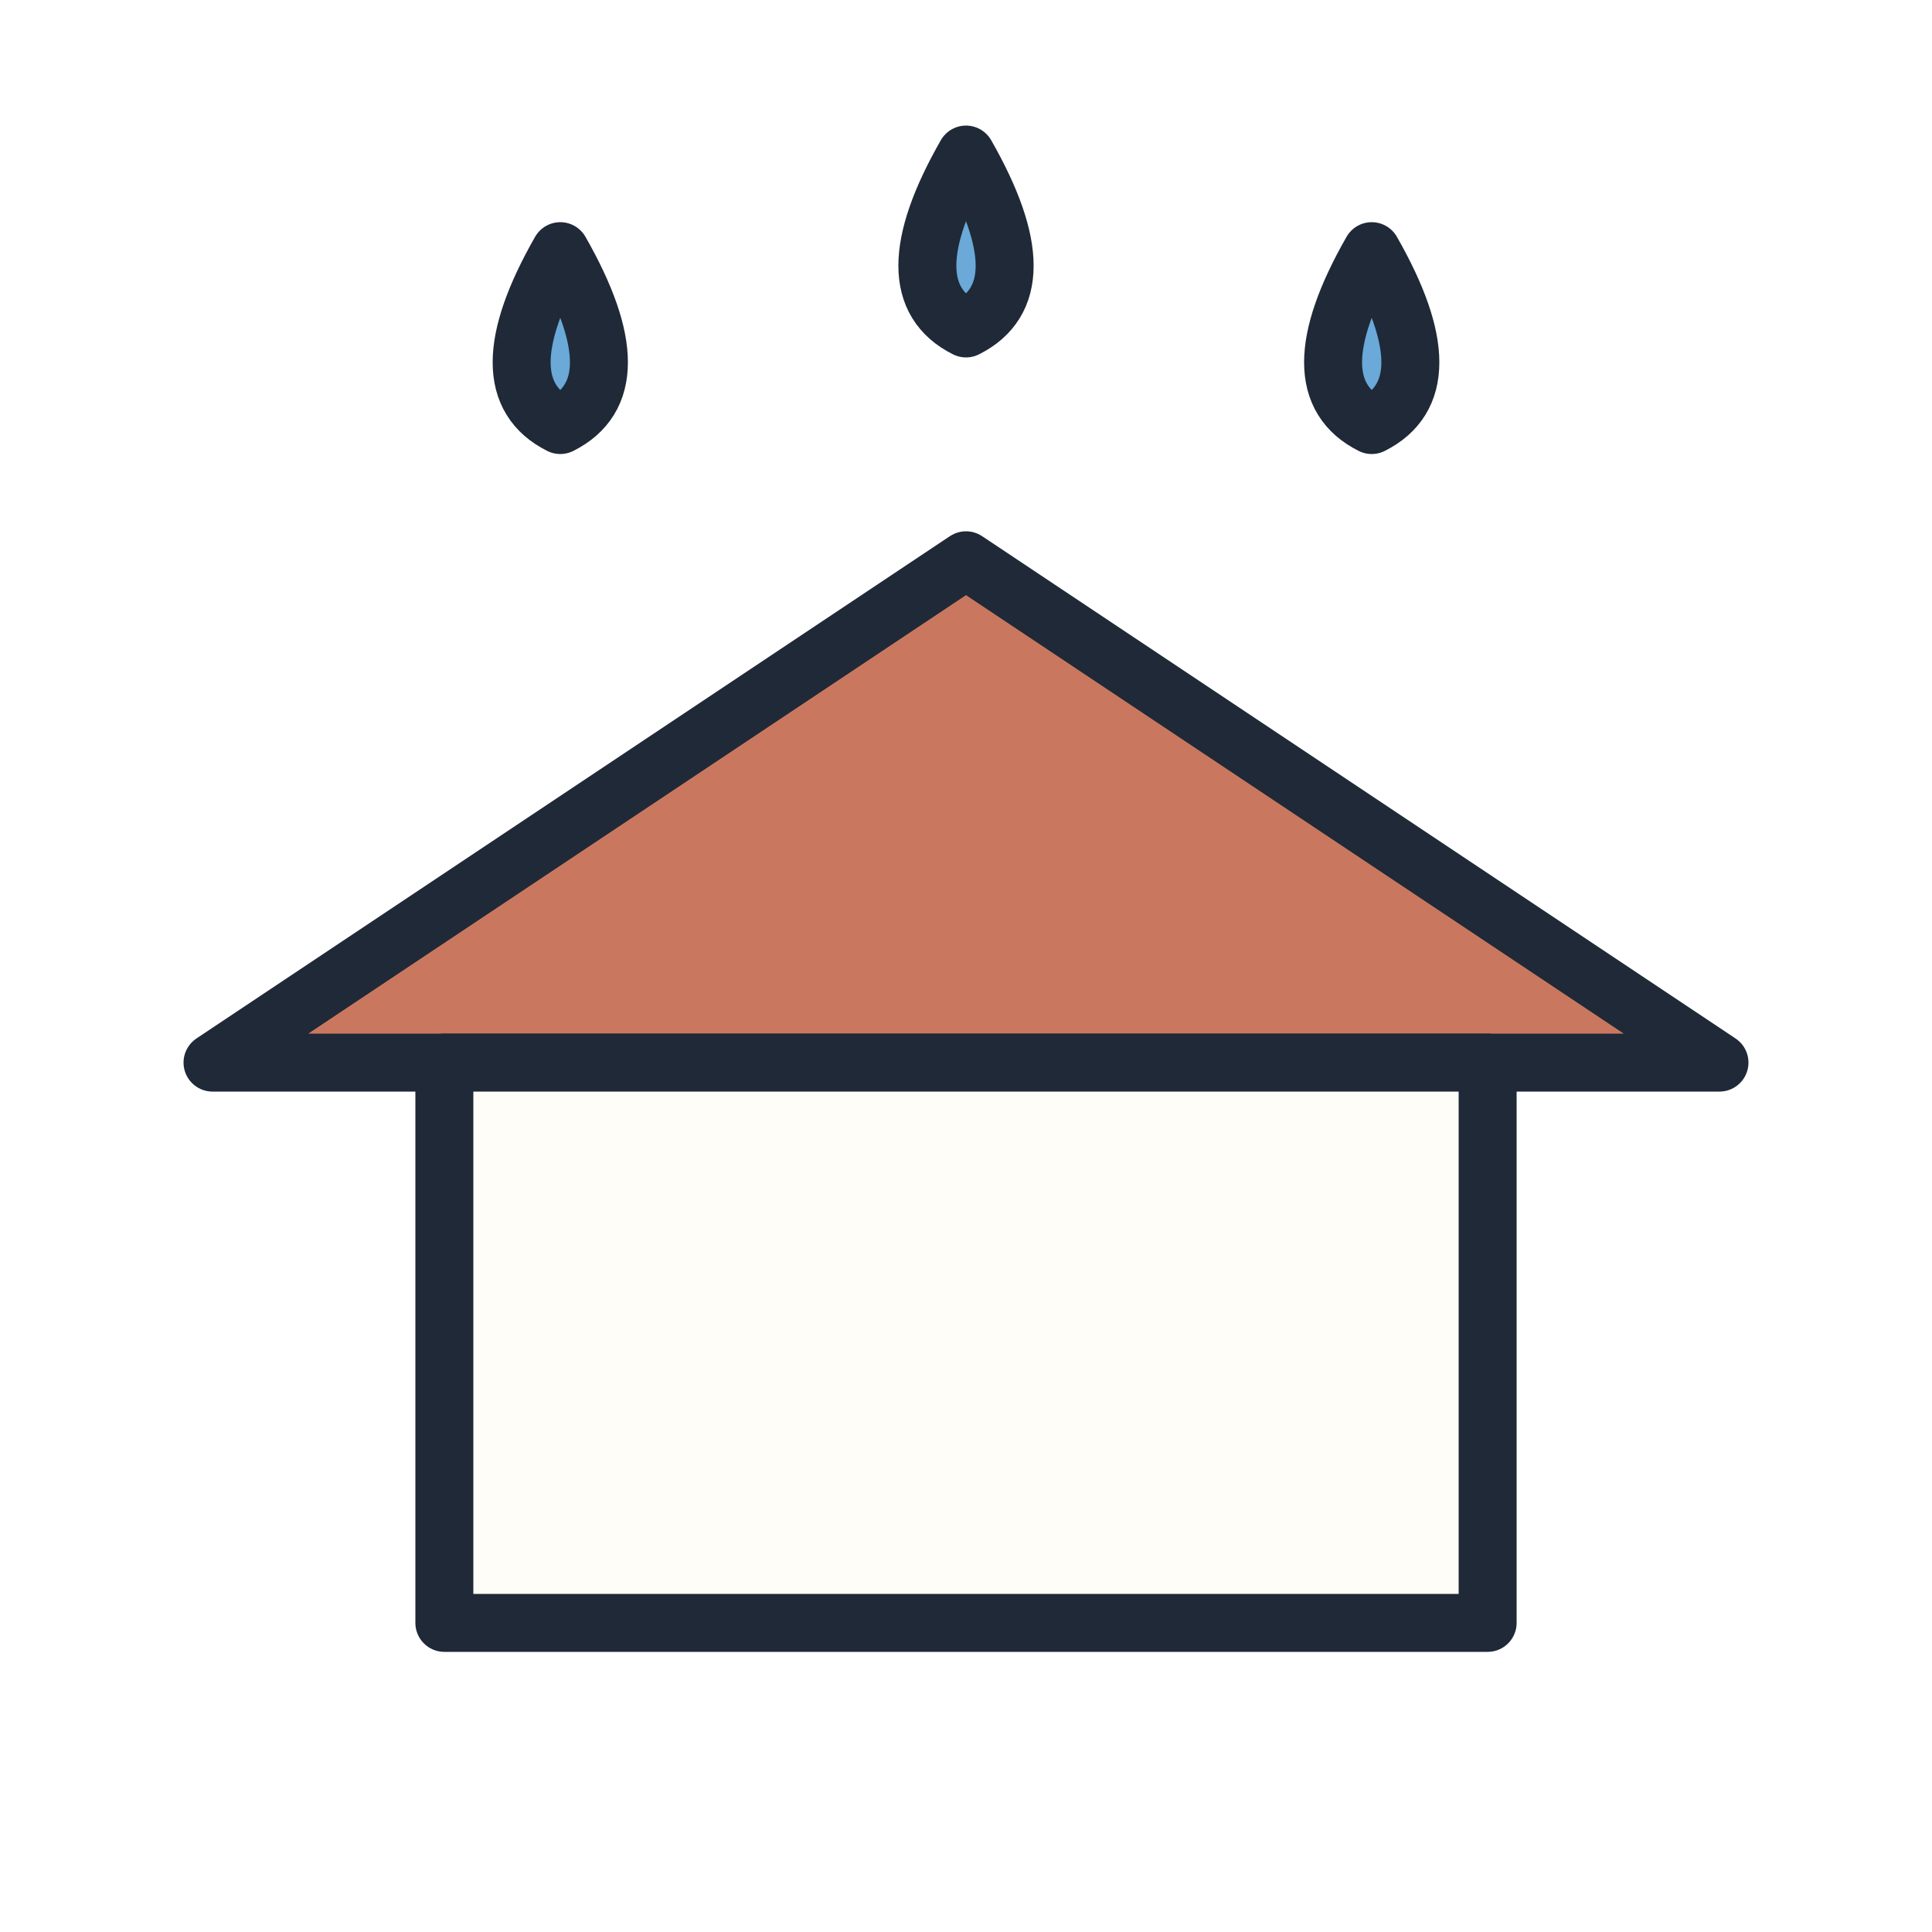
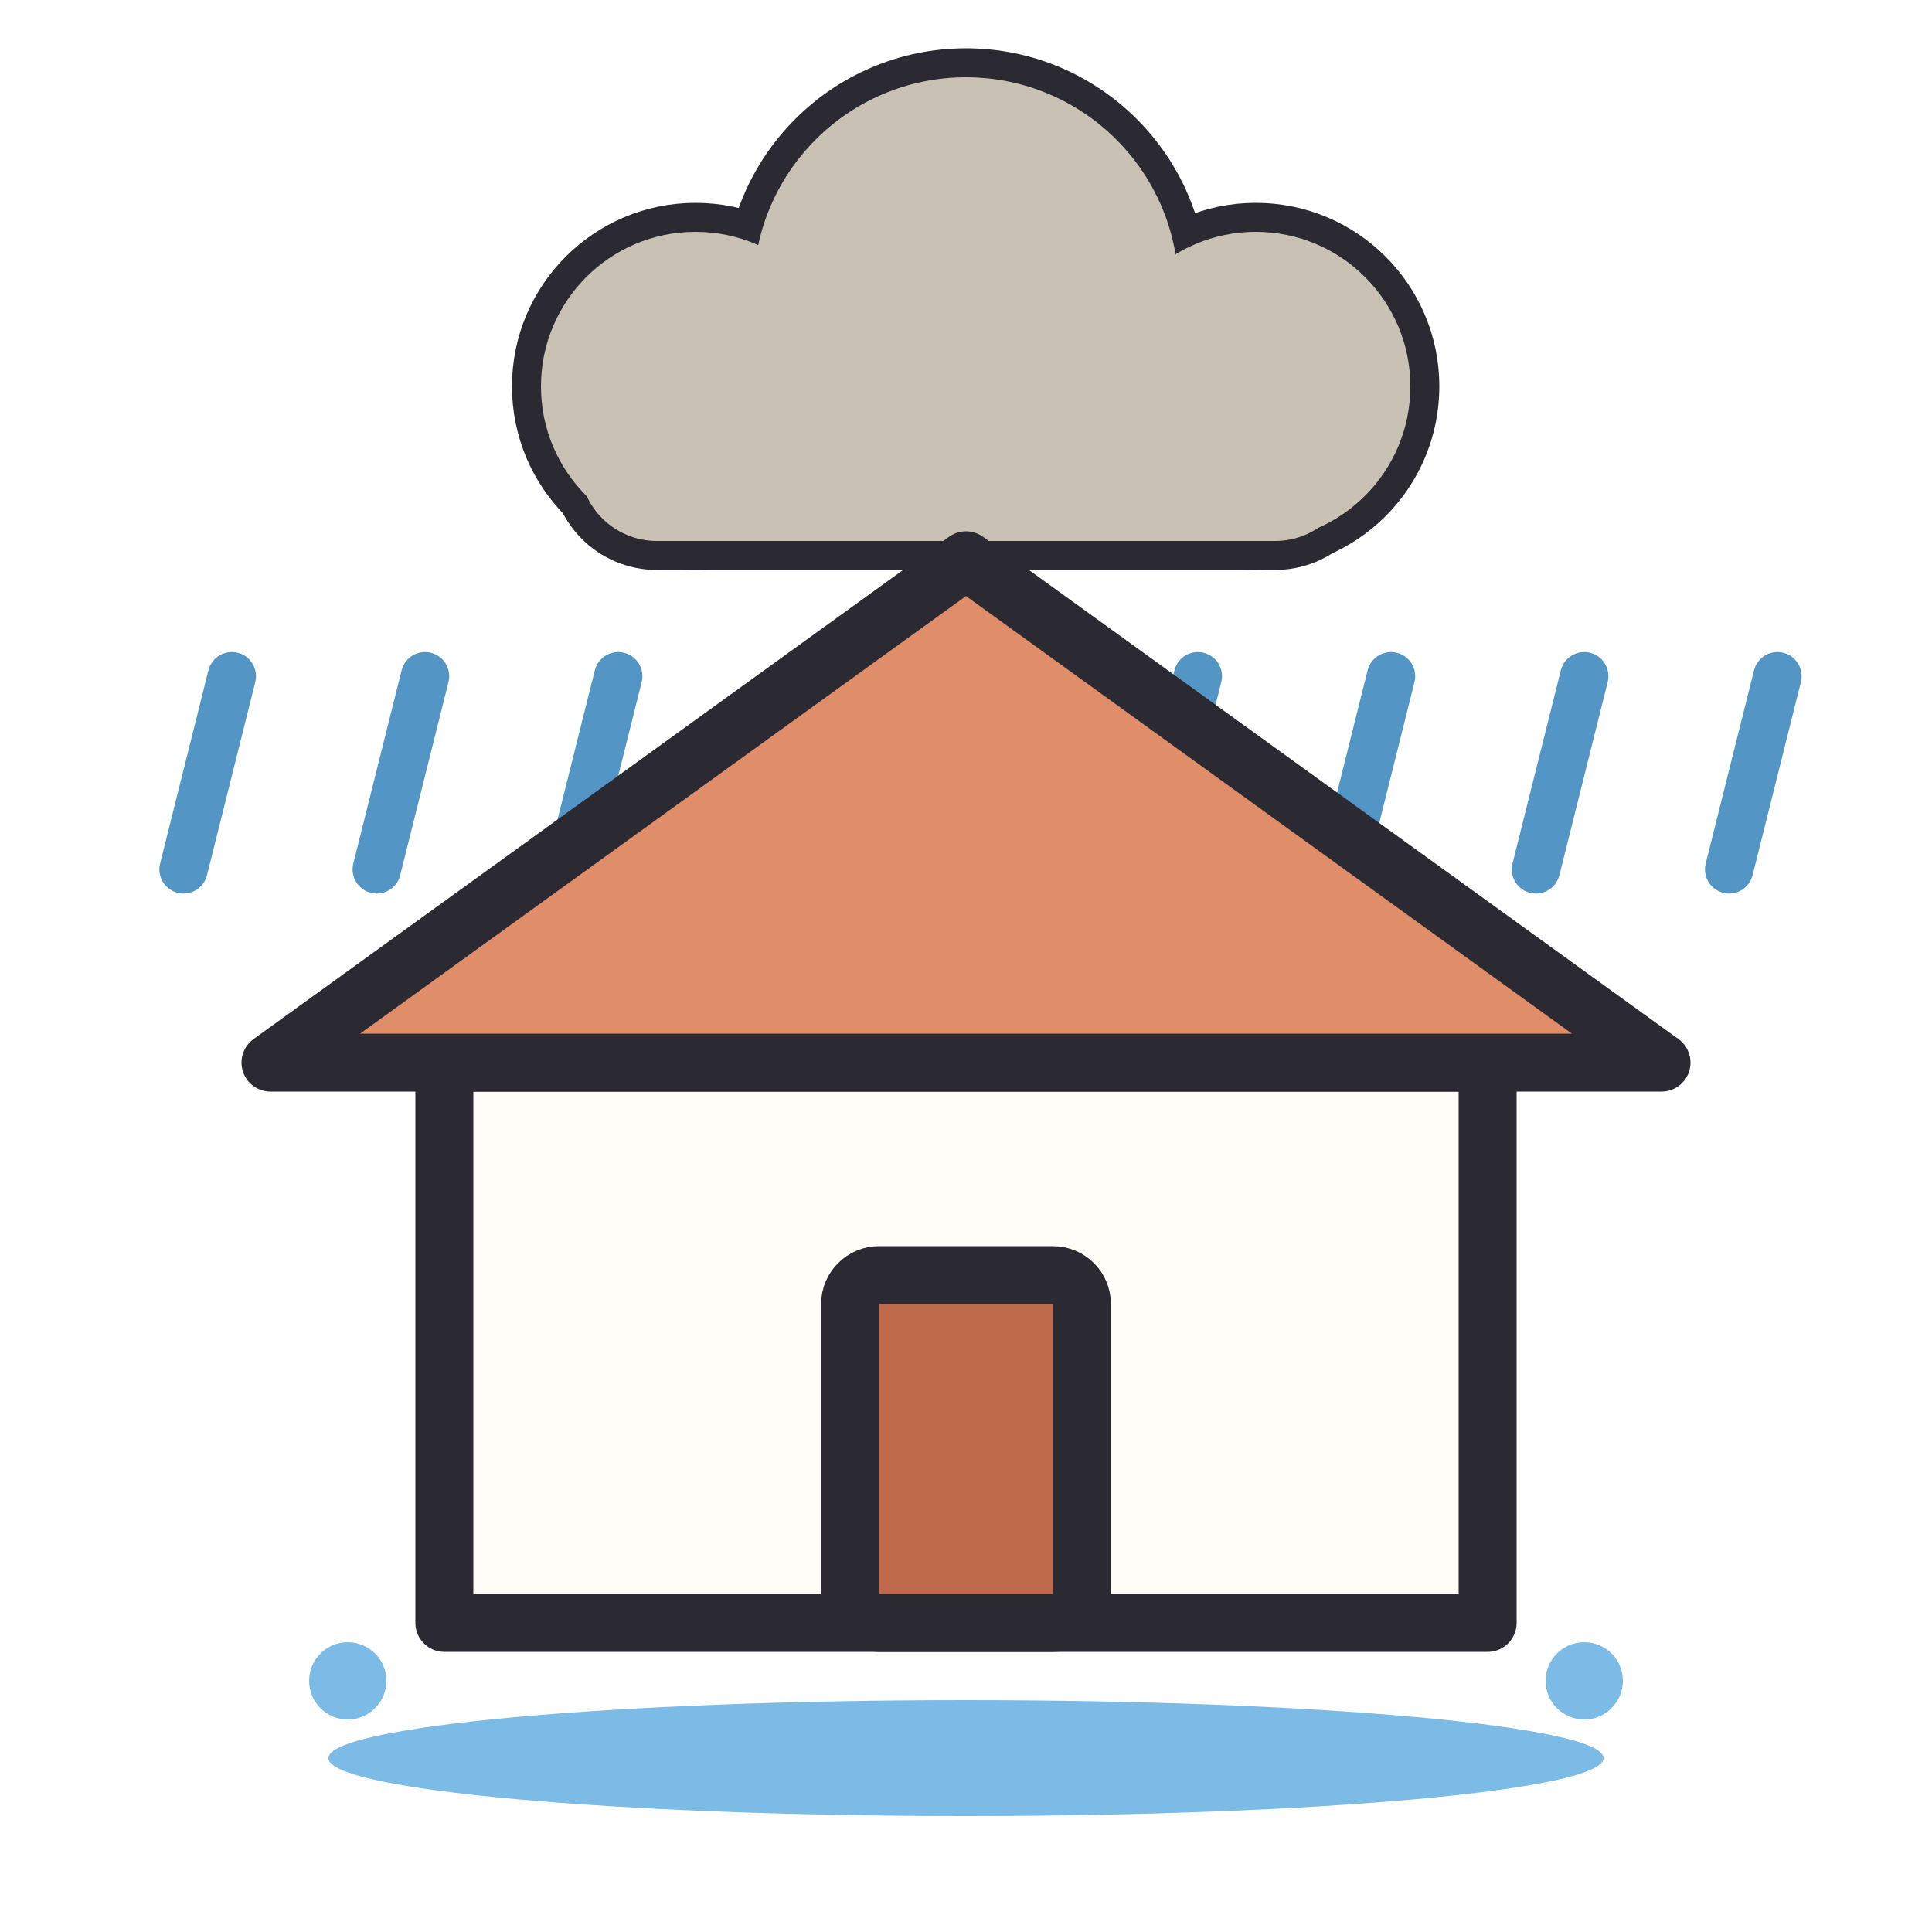
<svg xmlns="http://www.w3.org/2000/svg" viewBox="0 0 200 200" width="200" height="200" role="img" fill="none">
-   <g stroke="#1f2937" stroke-width="6" stroke-linejoin="round">
-     <polygon points="100,58 178,110 22,110" fill="#c9785f" />
-     <rect x="46" y="110" width="108" height="58" fill="#fffdf7" />
-     <path d="M58 26 q8 14 0 18 q-8 -4 0 -18 z" fill="#6aa9d8" />
-     <path d="M100 16 q8 14 0 18 q-8 -4 0 -18 z" fill="#6aa9d8" />
-     <path d="M142 26 q8 14 0 18 q-8 -4 0 -18 z" fill="#6aa9d8" />
-   </g>
+   <circle cx="72" cy="40" r="16" fill="#c9c2b4" stroke="#2b2a33" stroke-width="6" stroke-linejoin="round" stroke-linecap="round" />
+   <circle cx="100" cy="30" r="22" fill="#c9c2b4" stroke="#2b2a33" stroke-width="6" stroke-linejoin="round" stroke-linecap="round" />
+   <circle cx="130" cy="40" r="16" fill="#c9c2b4" stroke="#2b2a33" stroke-width="6" stroke-linejoin="round" stroke-linecap="round" />
+   <rect x="60" y="40" width="80" height="16" rx="8" fill="#c9c2b4" stroke="#2b2a33" stroke-width="6" stroke-linejoin="round" stroke-linecap="round" />
+   <circle cx="72" cy="40" r="16" fill="#c9c2b4" />
+   <circle cx="100" cy="30" r="22" fill="#c9c2b4" />
+   <circle cx="130" cy="40" r="16" fill="#c9c2b4" />
+   <rect x="60" y="40" width="80" height="16" rx="8" fill="#c9c2b4" />
+   <line x1="24" y1="70" x2="19" y2="90" stroke="#5395c4" stroke-width="5" stroke-linecap="round" />
+   <line x1="44" y1="70" x2="39" y2="90" stroke="#5395c4" stroke-width="5" stroke-linecap="round" />
+   <line x1="64" y1="70" x2="59" y2="90" stroke="#5395c4" stroke-width="5" stroke-linecap="round" />
+   <line x1="84" y1="70" x2="79" y2="90" stroke="#5395c4" stroke-width="5" stroke-linecap="round" />
+   <line x1="104" y1="70" x2="99" y2="90" stroke="#5395c4" stroke-width="5" stroke-linecap="round" />
+   <line x1="124" y1="70" x2="119" y2="90" stroke="#5395c4" stroke-width="5" stroke-linecap="round" />
+   <line x1="144" y1="70" x2="139" y2="90" stroke="#5395c4" stroke-width="5" stroke-linecap="round" />
+   <line x1="164" y1="70" x2="159" y2="90" stroke="#5395c4" stroke-width="5" stroke-linecap="round" />
+   <line x1="184" y1="70" x2="179" y2="90" stroke="#5395c4" stroke-width="5" stroke-linecap="round" />
+   <rect x="46" y="110" width="108" height="58" fill="#fffdf7" stroke="#2b2a33" stroke-width="6" stroke-linejoin="round" stroke-linecap="round" />
+   <rect x="88" y="132" width="24" height="36" rx="3" fill="#bf6a4b" stroke="#2b2a33" stroke-width="6" stroke-linejoin="round" stroke-linecap="round" />
+   <polygon points="28,110 100,58 172,110" fill="#e08d6a" stroke="#2b2a33" stroke-width="6" stroke-linejoin="round" stroke-linecap="round" />
+   <ellipse cx="100" cy="182" rx="66" ry="6" fill="#7cbbe6" />
+   <circle cx="36" cy="174" r="4" fill="#7cbbe6" />
+   <circle cx="164" cy="174" r="4" fill="#7cbbe6" />
</svg>
